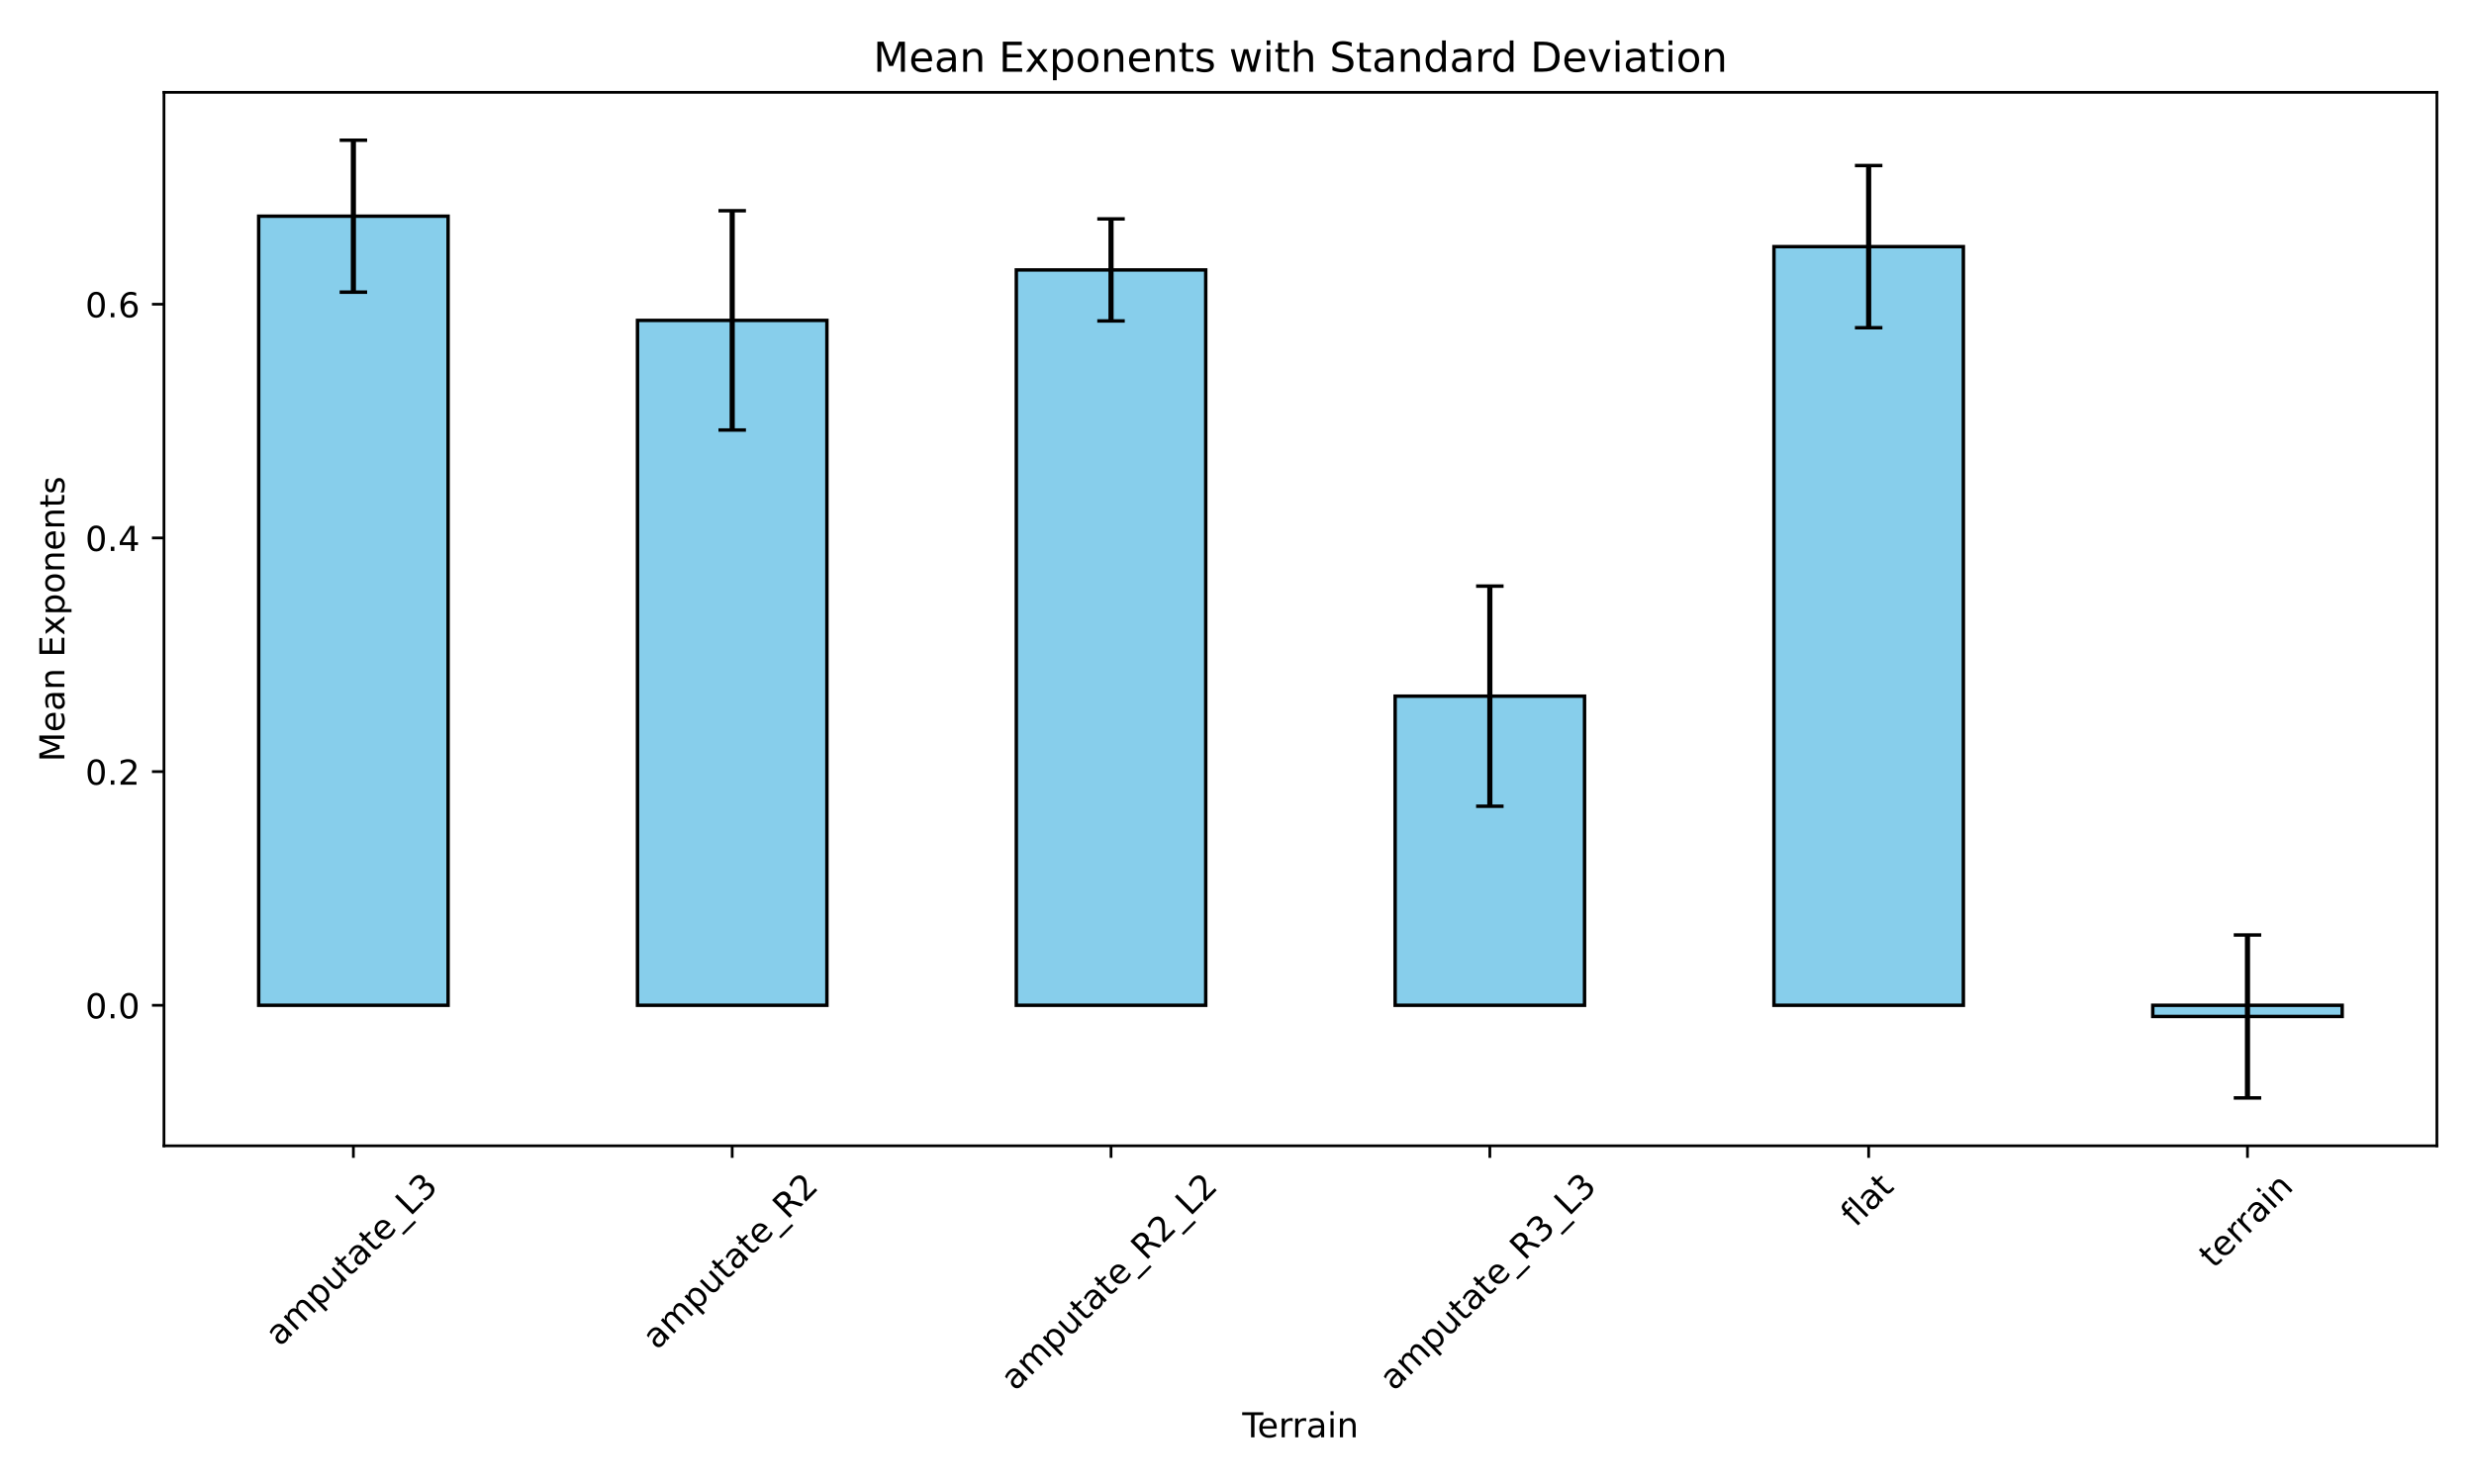
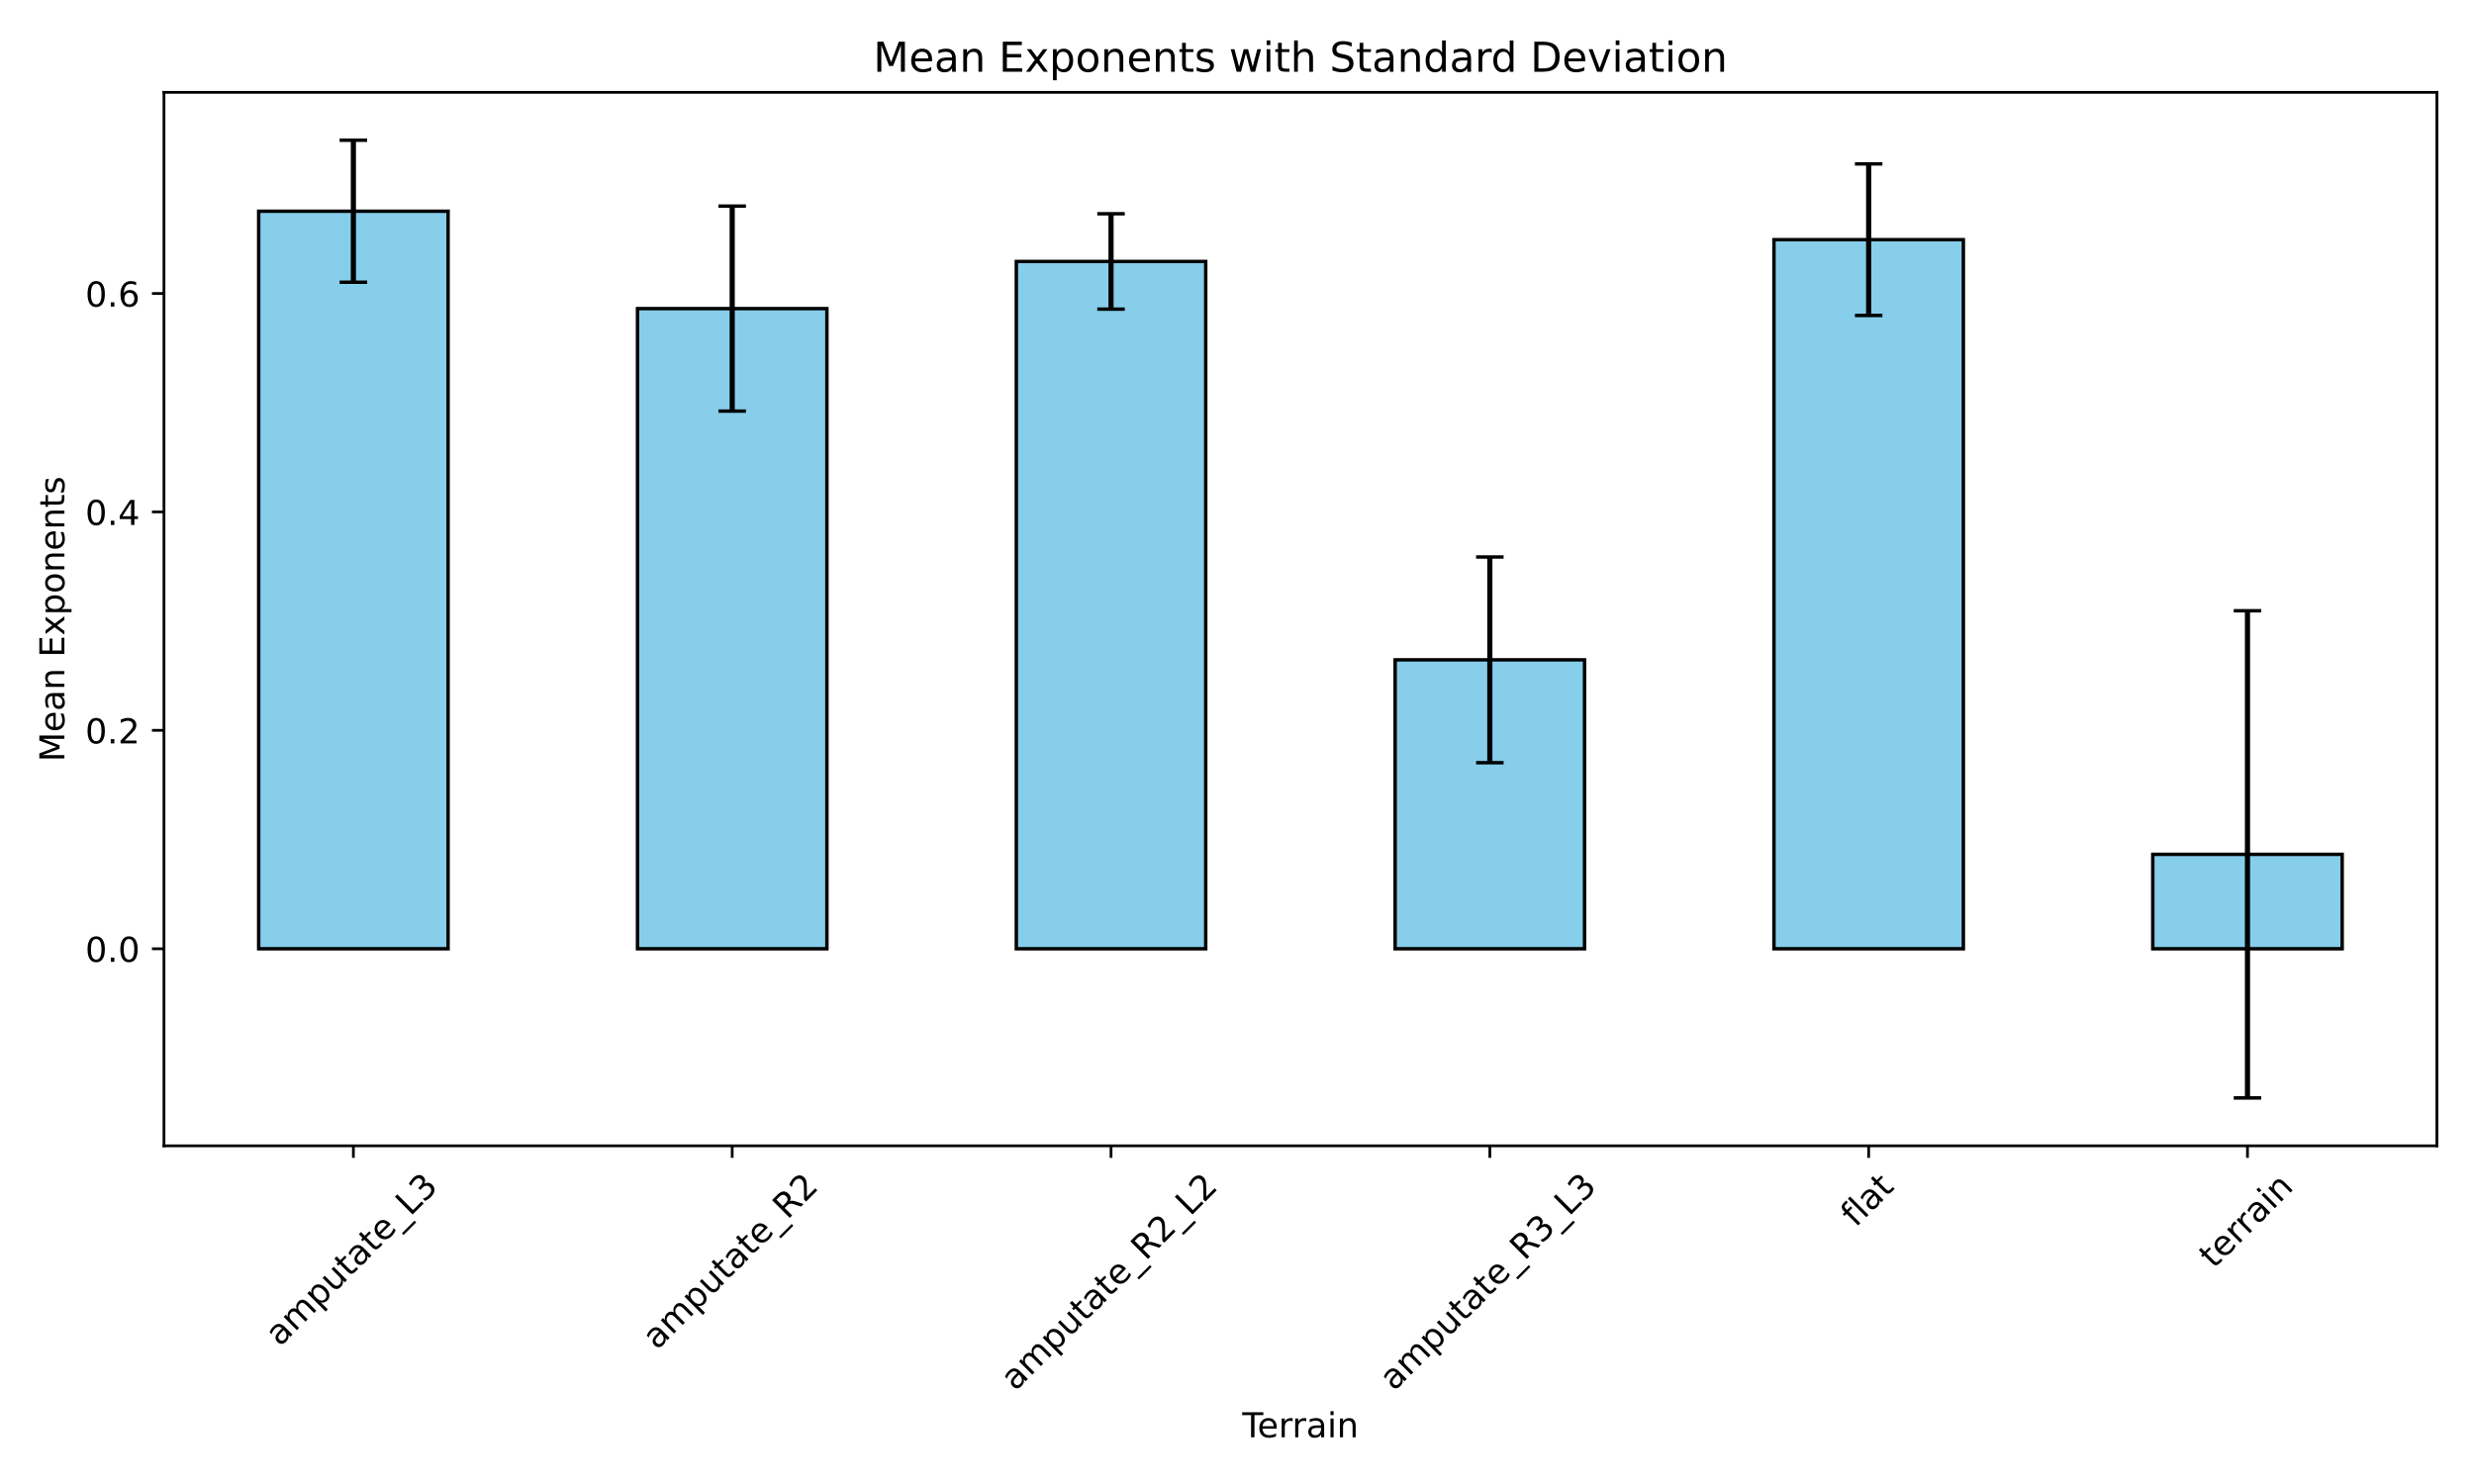
<svg xmlns="http://www.w3.org/2000/svg" xmlns:xlink="http://www.w3.org/1999/xlink" width="720pt" height="432pt" viewBox="0 0 720 432" version="1.1">
  <defs>
    <style type="text/css">*{stroke-linejoin: round; stroke-linecap: butt}</style>
  </defs>
  <g id="figure_1">
    <g id="patch_1">
      <path d="M 0 432  L 720 432  L 720 0  L 0 0  z " style="fill: #ffffff" />
    </g>
    <g id="axes_1">
      <g id="patch_2">
        <path d="M 47.72 333.553  L 709.2 333.553  L 709.2 26.88  L 47.72 26.88  z " style="fill: #ffffff" />
      </g>
      <g id="patch_3">
-         <path d="M 75.282 292.645  L 130.405 292.645  L 130.405 62.933  L 75.282 62.933  z " clip-path="url(#p556707ac8a)" style="fill: #87ceeb; stroke: #000000; stroke-linejoin: miter" />
+         <path d="M 75.282 276.189  L 130.405 276.189  L 130.405 61.488  L 75.282 61.488  z " clip-path="url(#p161a27074f)" style="fill: #87ceeb; stroke: #000000; stroke-linejoin: miter" />
      </g>
      <g id="patch_4">
-         <path d="M 185.528 292.645  L 240.652 292.645  L 240.652 93.266  L 185.528 93.266  z " clip-path="url(#p556707ac8a)" style="fill: #87ceeb; stroke: #000000; stroke-linejoin: miter" />
+         <path d="M 185.528 276.189  L 240.652 276.189  L 240.652 89.838  L 185.528 89.838  z " clip-path="url(#p161a27074f)" style="fill: #87ceeb; stroke: #000000; stroke-linejoin: miter" />
      </g>
      <g id="patch_5">
-         <path d="M 295.775 292.645  L 350.898 292.645  L 350.898 78.581  L 295.775 78.581  z " clip-path="url(#p556707ac8a)" style="fill: #87ceeb; stroke: #000000; stroke-linejoin: miter" />
+         <path d="M 295.775 276.189  L 350.898 276.189  L 350.898 76.113  L 295.775 76.113  z " clip-path="url(#p161a27074f)" style="fill: #87ceeb; stroke: #000000; stroke-linejoin: miter" />
      </g>
      <g id="patch_6">
-         <path d="M 406.022 292.645  L 461.145 292.645  L 461.145 202.658  L 406.022 202.658  z " clip-path="url(#p556707ac8a)" style="fill: #87ceeb; stroke: #000000; stroke-linejoin: miter" />
+         <path d="M 406.022 276.189  L 461.145 276.189  L 461.145 192.082  L 406.022 192.082  z " clip-path="url(#p161a27074f)" style="fill: #87ceeb; stroke: #000000; stroke-linejoin: miter" />
      </g>
      <g id="patch_7">
-         <path d="M 516.268 292.645  L 571.392 292.645  L 571.392 71.796  L 516.268 71.796  z " clip-path="url(#p556707ac8a)" style="fill: #87ceeb; stroke: #000000; stroke-linejoin: miter" />
+         <path d="M 516.268 276.189  L 571.392 276.189  L 571.392 69.772  L 516.268 69.772  z " clip-path="url(#p161a27074f)" style="fill: #87ceeb; stroke: #000000; stroke-linejoin: miter" />
      </g>
      <g id="patch_8">
-         <path d="M 626.515 292.645  L 681.638 292.645  L 681.638 295.9  L 626.515 295.9  z " clip-path="url(#p556707ac8a)" style="fill: #87ceeb; stroke: #000000; stroke-linejoin: miter" />
+         <path d="M 626.515 276.189  L 681.638 276.189  L 681.638 248.703  L 626.515 248.703  z " clip-path="url(#p161a27074f)" style="fill: #87ceeb; stroke: #000000; stroke-linejoin: miter" />
      </g>
      <g id="matplotlib.axis_1">
        <g id="xtick_1">
          <g id="line2d_1">
            <defs>
-               <path id="m018077b181" d="M 0 0  L 0 3.5  " style="stroke: #000000; stroke-width: 0.8" />
+               <path id="m2e319ad84c" d="M 0 0  L 0 3.5  " style="stroke: #000000; stroke-width: 0.8" />
            </defs>
            <g>
-               <use xlink:href="#m018077b181" x="102.843" y="333.553" style="stroke: #000000; stroke-width: 0.8" />
+               <use xlink:href="#m2e319ad84c" x="102.843" y="333.553" style="stroke: #000000; stroke-width: 0.8" />
            </g>
          </g>
          <g id="text_1">
            <g transform="translate(81.43678 392.195) rotate(-45) scale(0.1 -0.1)">
              <defs>
                <path id="DejaVuSans-61" d="M 2194 1759  Q 1497 1759 1228 1600  Q 959 1441 959 1056  Q 959 750 1161 570  Q 1363 391 1709 391  Q 2188 391 2477 730  Q 2766 1069 2766 1631  L 2766 1759  L 2194 1759  z M 3341 1997  L 3341 0  L 2766 0  L 2766 531  Q 2569 213 2275 61  Q 1981 -91 1556 -91  Q 1019 -91 701 211  Q 384 513 384 1019  Q 384 1609 779 1909  Q 1175 2209 1959 2209  L 2766 2209  L 2766 2266  Q 2766 2663 2505 2880  Q 2244 3097 1772 3097  Q 1472 3097 1187 3025  Q 903 2953 641 2809  L 641 3341  Q 956 3463 1253 3523  Q 1550 3584 1831 3584  Q 2591 3584 2966 3190  Q 3341 2797 3341 1997  z " transform="scale(0.015625)" />
                <path id="DejaVuSans-6d" d="M 3328 2828  Q 3544 3216 3844 3400  Q 4144 3584 4550 3584  Q 5097 3584 5394 3201  Q 5691 2819 5691 2113  L 5691 0  L 5113 0  L 5113 2094  Q 5113 2597 4934 2840  Q 4756 3084 4391 3084  Q 3944 3084 3684 2787  Q 3425 2491 3425 1978  L 3425 0  L 2847 0  L 2847 2094  Q 2847 2600 2669 2842  Q 2491 3084 2119 3084  Q 1678 3084 1418 2786  Q 1159 2488 1159 1978  L 1159 0  L 581 0  L 581 3500  L 1159 3500  L 1159 2956  Q 1356 3278 1631 3431  Q 1906 3584 2284 3584  Q 2666 3584 2933 3390  Q 3200 3197 3328 2828  z " transform="scale(0.015625)" />
                <path id="DejaVuSans-70" d="M 1159 525  L 1159 -1331  L 581 -1331  L 581 3500  L 1159 3500  L 1159 2969  Q 1341 3281 1617 3432  Q 1894 3584 2278 3584  Q 2916 3584 3314 3078  Q 3713 2572 3713 1747  Q 3713 922 3314 415  Q 2916 -91 2278 -91  Q 1894 -91 1617 61  Q 1341 213 1159 525  z M 3116 1747  Q 3116 2381 2855 2742  Q 2594 3103 2138 3103  Q 1681 3103 1420 2742  Q 1159 2381 1159 1747  Q 1159 1113 1420 752  Q 1681 391 2138 391  Q 2594 391 2855 752  Q 3116 1113 3116 1747  z " transform="scale(0.015625)" />
                <path id="DejaVuSans-75" d="M 544 1381  L 544 3500  L 1119 3500  L 1119 1403  Q 1119 906 1312 657  Q 1506 409 1894 409  Q 2359 409 2629 706  Q 2900 1003 2900 1516  L 2900 3500  L 3475 3500  L 3475 0  L 2900 0  L 2900 538  Q 2691 219 2414 64  Q 2138 -91 1772 -91  Q 1169 -91 856 284  Q 544 659 544 1381  z M 1991 3584  L 1991 3584  z " transform="scale(0.015625)" />
                <path id="DejaVuSans-74" d="M 1172 4494  L 1172 3500  L 2356 3500  L 2356 3053  L 1172 3053  L 1172 1153  Q 1172 725 1289 603  Q 1406 481 1766 481  L 2356 481  L 2356 0  L 1766 0  Q 1100 0 847 248  Q 594 497 594 1153  L 594 3053  L 172 3053  L 172 3500  L 594 3500  L 594 4494  L 1172 4494  z " transform="scale(0.015625)" />
                <path id="DejaVuSans-65" d="M 3597 1894  L 3597 1613  L 953 1613  Q 991 1019 1311 708  Q 1631 397 2203 397  Q 2534 397 2845 478  Q 3156 559 3463 722  L 3463 178  Q 3153 47 2828 -22  Q 2503 -91 2169 -91  Q 1331 -91 842 396  Q 353 884 353 1716  Q 353 2575 817 3079  Q 1281 3584 2069 3584  Q 2775 3584 3186 3129  Q 3597 2675 3597 1894  z M 3022 2063  Q 3016 2534 2758 2815  Q 2500 3097 2075 3097  Q 1594 3097 1305 2825  Q 1016 2553 972 2059  L 3022 2063  z " transform="scale(0.015625)" />
                <path id="DejaVuSans-5f" d="M 3263 -1063  L 3263 -1509  L -63 -1509  L -63 -1063  L 3263 -1063  z " transform="scale(0.015625)" />
                <path id="DejaVuSans-4c" d="M 628 4666  L 1259 4666  L 1259 531  L 3531 531  L 3531 0  L 628 0  L 628 4666  z " transform="scale(0.015625)" />
                <path id="DejaVuSans-33" d="M 2597 2516  Q 3050 2419 3304 2112  Q 3559 1806 3559 1356  Q 3559 666 3084 287  Q 2609 -91 1734 -91  Q 1441 -91 1130 -33  Q 819 25 488 141  L 488 750  Q 750 597 1062 519  Q 1375 441 1716 441  Q 2309 441 2620 675  Q 2931 909 2931 1356  Q 2931 1769 2642 2001  Q 2353 2234 1838 2234  L 1294 2234  L 1294 2753  L 1863 2753  Q 2328 2753 2575 2939  Q 2822 3125 2822 3475  Q 2822 3834 2567 4026  Q 2313 4219 1838 4219  Q 1578 4219 1281 4162  Q 984 4106 628 3988  L 628 4550  Q 988 4650 1302 4700  Q 1616 4750 1894 4750  Q 2613 4750 3031 4423  Q 3450 4097 3450 3541  Q 3450 3153 3228 2886  Q 3006 2619 2597 2516  z " transform="scale(0.015625)" />
              </defs>
              <use xlink:href="#DejaVuSans-61" />
              <use xlink:href="#DejaVuSans-6d" x="61.279" />
              <use xlink:href="#DejaVuSans-70" x="158.691" />
              <use xlink:href="#DejaVuSans-75" x="222.168" />
              <use xlink:href="#DejaVuSans-74" x="285.547" />
              <use xlink:href="#DejaVuSans-61" x="324.756" />
              <use xlink:href="#DejaVuSans-74" x="386.035" />
              <use xlink:href="#DejaVuSans-65" x="425.244" />
              <use xlink:href="#DejaVuSans-5f" x="486.768" />
              <use xlink:href="#DejaVuSans-4c" x="536.768" />
              <use xlink:href="#DejaVuSans-33" x="592.48" />
            </g>
          </g>
        </g>
        <g id="xtick_2">
          <g id="line2d_2">
            <g>
-               <use xlink:href="#m018077b181" x="213.09" y="333.553" style="stroke: #000000; stroke-width: 0.8" />
+               <use xlink:href="#m2e319ad84c" x="213.09" y="333.553" style="stroke: #000000; stroke-width: 0.8" />
            </g>
          </g>
          <g id="text_2">
            <g transform="translate(191.1968 393.1683) rotate(-45) scale(0.1 -0.1)">
              <defs>
                <path id="DejaVuSans-52" d="M 2841 2188  Q 3044 2119 3236 1894  Q 3428 1669 3622 1275  L 4263 0  L 3584 0  L 2988 1197  Q 2756 1666 2539 1819  Q 2322 1972 1947 1972  L 1259 1972  L 1259 0  L 628 0  L 628 4666  L 2053 4666  Q 2853 4666 3247 4331  Q 3641 3997 3641 3322  Q 3641 2881 3436 2590  Q 3231 2300 2841 2188  z M 1259 4147  L 1259 2491  L 2053 2491  Q 2509 2491 2742 2702  Q 2975 2913 2975 3322  Q 2975 3731 2742 3939  Q 2509 4147 2053 4147  L 1259 4147  z " transform="scale(0.015625)" />
                <path id="DejaVuSans-32" d="M 1228 531  L 3431 531  L 3431 0  L 469 0  L 469 531  Q 828 903 1448 1529  Q 2069 2156 2228 2338  Q 2531 2678 2651 2914  Q 2772 3150 2772 3378  Q 2772 3750 2511 3984  Q 2250 4219 1831 4219  Q 1534 4219 1204 4116  Q 875 4013 500 3803  L 500 4441  Q 881 4594 1212 4672  Q 1544 4750 1819 4750  Q 2544 4750 2975 4387  Q 3406 4025 3406 3419  Q 3406 3131 3298 2873  Q 3191 2616 2906 2266  Q 2828 2175 2409 1742  Q 1991 1309 1228 531  z " transform="scale(0.015625)" />
              </defs>
              <use xlink:href="#DejaVuSans-61" />
              <use xlink:href="#DejaVuSans-6d" x="61.279" />
              <use xlink:href="#DejaVuSans-70" x="158.691" />
              <use xlink:href="#DejaVuSans-75" x="222.168" />
              <use xlink:href="#DejaVuSans-74" x="285.547" />
              <use xlink:href="#DejaVuSans-61" x="324.756" />
              <use xlink:href="#DejaVuSans-74" x="386.035" />
              <use xlink:href="#DejaVuSans-65" x="425.244" />
              <use xlink:href="#DejaVuSans-5f" x="486.768" />
              <use xlink:href="#DejaVuSans-52" x="536.768" />
              <use xlink:href="#DejaVuSans-32" x="606.25" />
            </g>
          </g>
        </g>
        <g id="xtick_3">
          <g id="line2d_3">
            <g>
-               <use xlink:href="#m018077b181" x="323.337" y="333.553" style="stroke: #000000; stroke-width: 0.8" />
+               <use xlink:href="#m2e319ad84c" x="323.337" y="333.553" style="stroke: #000000; stroke-width: 0.8" />
            </g>
          </g>
          <g id="text_3">
            <g transform="translate(295.4562 405.1428) rotate(-45) scale(0.1 -0.1)">
              <use xlink:href="#DejaVuSans-61" />
              <use xlink:href="#DejaVuSans-6d" x="61.279" />
              <use xlink:href="#DejaVuSans-70" x="158.691" />
              <use xlink:href="#DejaVuSans-75" x="222.168" />
              <use xlink:href="#DejaVuSans-74" x="285.547" />
              <use xlink:href="#DejaVuSans-61" x="324.756" />
              <use xlink:href="#DejaVuSans-74" x="386.035" />
              <use xlink:href="#DejaVuSans-65" x="425.244" />
              <use xlink:href="#DejaVuSans-5f" x="486.768" />
              <use xlink:href="#DejaVuSans-52" x="536.768" />
              <use xlink:href="#DejaVuSans-32" x="606.25" />
              <use xlink:href="#DejaVuSans-5f" x="669.873" />
              <use xlink:href="#DejaVuSans-4c" x="719.873" />
              <use xlink:href="#DejaVuSans-32" x="775.586" />
            </g>
          </g>
        </g>
        <g id="xtick_4">
          <g id="line2d_4">
            <g>
-               <use xlink:href="#m018077b181" x="433.583" y="333.553" style="stroke: #000000; stroke-width: 0.8" />
+               <use xlink:href="#m2e319ad84c" x="433.583" y="333.553" style="stroke: #000000; stroke-width: 0.8" />
            </g>
          </g>
          <g id="text_4">
            <g transform="translate(405.7029 405.1428) rotate(-45) scale(0.1 -0.1)">
              <use xlink:href="#DejaVuSans-61" />
              <use xlink:href="#DejaVuSans-6d" x="61.279" />
              <use xlink:href="#DejaVuSans-70" x="158.691" />
              <use xlink:href="#DejaVuSans-75" x="222.168" />
              <use xlink:href="#DejaVuSans-74" x="285.547" />
              <use xlink:href="#DejaVuSans-61" x="324.756" />
              <use xlink:href="#DejaVuSans-74" x="386.035" />
              <use xlink:href="#DejaVuSans-65" x="425.244" />
              <use xlink:href="#DejaVuSans-5f" x="486.768" />
              <use xlink:href="#DejaVuSans-52" x="536.768" />
              <use xlink:href="#DejaVuSans-33" x="606.25" />
              <use xlink:href="#DejaVuSans-5f" x="669.873" />
              <use xlink:href="#DejaVuSans-4c" x="719.873" />
              <use xlink:href="#DejaVuSans-33" x="775.586" />
            </g>
          </g>
        </g>
        <g id="xtick_5">
          <g id="line2d_5">
            <g>
-               <use xlink:href="#m018077b181" x="543.83" y="333.553" style="stroke: #000000; stroke-width: 0.8" />
+               <use xlink:href="#m2e319ad84c" x="543.83" y="333.553" style="stroke: #000000; stroke-width: 0.8" />
            </g>
          </g>
          <g id="text_5">
            <g transform="translate(540.0017 357.4849) rotate(-45) scale(0.1 -0.1)">
              <defs>
                <path id="DejaVuSans-66" d="M 2375 4863  L 2375 4384  L 1825 4384  Q 1516 4384 1395 4259  Q 1275 4134 1275 3809  L 1275 3500  L 2222 3500  L 2222 3053  L 1275 3053  L 1275 0  L 697 0  L 697 3053  L 147 3053  L 147 3500  L 697 3500  L 697 3744  Q 697 4328 969 4595  Q 1241 4863 1831 4863  L 2375 4863  z " transform="scale(0.015625)" />
                <path id="DejaVuSans-6c" d="M 603 4863  L 1178 4863  L 1178 0  L 603 0  L 603 4863  z " transform="scale(0.015625)" />
              </defs>
              <use xlink:href="#DejaVuSans-66" />
              <use xlink:href="#DejaVuSans-6c" x="35.205" />
              <use xlink:href="#DejaVuSans-61" x="62.988" />
              <use xlink:href="#DejaVuSans-74" x="124.268" />
            </g>
          </g>
        </g>
        <g id="xtick_6">
          <g id="line2d_6">
            <g>
-               <use xlink:href="#m018077b181" x="654.077" y="333.553" style="stroke: #000000; stroke-width: 0.8" />
+               <use xlink:href="#m2e319ad84c" x="654.077" y="333.553" style="stroke: #000000; stroke-width: 0.8" />
            </g>
          </g>
          <g id="text_6">
            <g transform="translate(644.2319 369.5178) rotate(-45) scale(0.1 -0.1)">
              <defs>
                <path id="DejaVuSans-72" d="M 2631 2963  Q 2534 3019 2420 3045  Q 2306 3072 2169 3072  Q 1681 3072 1420 2755  Q 1159 2438 1159 1844  L 1159 0  L 581 0  L 581 3500  L 1159 3500  L 1159 2956  Q 1341 3275 1631 3429  Q 1922 3584 2338 3584  Q 2397 3584 2469 3576  Q 2541 3569 2628 3553  L 2631 2963  z " transform="scale(0.015625)" />
                <path id="DejaVuSans-69" d="M 603 3500  L 1178 3500  L 1178 0  L 603 0  L 603 3500  z M 603 4863  L 1178 4863  L 1178 4134  L 603 4134  L 603 4863  z " transform="scale(0.015625)" />
                <path id="DejaVuSans-6e" d="M 3513 2113  L 3513 0  L 2938 0  L 2938 2094  Q 2938 2591 2744 2837  Q 2550 3084 2163 3084  Q 1697 3084 1428 2787  Q 1159 2491 1159 1978  L 1159 0  L 581 0  L 581 3500  L 1159 3500  L 1159 2956  Q 1366 3272 1645 3428  Q 1925 3584 2291 3584  Q 2894 3584 3203 3211  Q 3513 2838 3513 2113  z " transform="scale(0.015625)" />
              </defs>
              <use xlink:href="#DejaVuSans-74" />
              <use xlink:href="#DejaVuSans-65" x="39.209" />
              <use xlink:href="#DejaVuSans-72" x="100.732" />
              <use xlink:href="#DejaVuSans-72" x="140.096" />
              <use xlink:href="#DejaVuSans-61" x="181.209" />
              <use xlink:href="#DejaVuSans-69" x="242.488" />
              <use xlink:href="#DejaVuSans-6e" x="270.271" />
            </g>
          </g>
        </g>
        <g id="text_7">
          <g transform="translate(361.5342 418.4084) scale(0.1 -0.1)">
            <defs>
              <path id="DejaVuSans-54" d="M -19 4666  L 3928 4666  L 3928 4134  L 2272 4134  L 2272 0  L 1638 0  L 1638 4134  L -19 4134  L -19 4666  z " transform="scale(0.015625)" />
            </defs>
            <use xlink:href="#DejaVuSans-54" />
            <use xlink:href="#DejaVuSans-65" x="44.084" />
            <use xlink:href="#DejaVuSans-72" x="105.607" />
            <use xlink:href="#DejaVuSans-72" x="144.971" />
            <use xlink:href="#DejaVuSans-61" x="186.084" />
            <use xlink:href="#DejaVuSans-69" x="247.363" />
            <use xlink:href="#DejaVuSans-6e" x="275.146" />
          </g>
        </g>
      </g>
      <g id="matplotlib.axis_2">
        <g id="ytick_1">
          <g id="line2d_7">
            <defs>
-               <path id="m2a088336fd" d="M 0 0  L -3.5 0  " style="stroke: #000000; stroke-width: 0.8" />
+               <path id="md97e0aff14" d="M 0 0  L -3.5 0  " style="stroke: #000000; stroke-width: 0.8" />
            </defs>
            <g>
-               <use xlink:href="#m2a088336fd" x="47.72" y="292.645" style="stroke: #000000; stroke-width: 0.8" />
+               <use xlink:href="#md97e0aff14" x="47.72" y="276.189" style="stroke: #000000; stroke-width: 0.8" />
            </g>
          </g>
          <g id="text_8">
-             <g transform="translate(24.81687 296.4446) scale(0.1 -0.1)">
+             <g transform="translate(24.81687 279.9881) scale(0.1 -0.1)">
              <defs>
                <path id="DejaVuSans-30" d="M 2034 4250  Q 1547 4250 1301 3770  Q 1056 3291 1056 2328  Q 1056 1369 1301 889  Q 1547 409 2034 409  Q 2525 409 2770 889  Q 3016 1369 3016 2328  Q 3016 3291 2770 3770  Q 2525 4250 2034 4250  z M 2034 4750  Q 2819 4750 3233 4129  Q 3647 3509 3647 2328  Q 3647 1150 3233 529  Q 2819 -91 2034 -91  Q 1250 -91 836 529  Q 422 1150 422 2328  Q 422 3509 836 4129  Q 1250 4750 2034 4750  z " transform="scale(0.015625)" />
                <path id="DejaVuSans-2e" d="M 684 794  L 1344 794  L 1344 0  L 684 0  L 684 794  z " transform="scale(0.015625)" />
              </defs>
              <use xlink:href="#DejaVuSans-30" />
              <use xlink:href="#DejaVuSans-2e" x="63.623" />
              <use xlink:href="#DejaVuSans-30" x="95.41" />
            </g>
          </g>
        </g>
        <g id="ytick_2">
          <g id="line2d_8">
            <g>
-               <use xlink:href="#m2a088336fd" x="47.72" y="224.617" style="stroke: #000000; stroke-width: 0.8" />
+               <use xlink:href="#md97e0aff14" x="47.72" y="212.606" style="stroke: #000000; stroke-width: 0.8" />
            </g>
          </g>
          <g id="text_9">
-             <g transform="translate(24.81687 228.4163) scale(0.1 -0.1)">
+             <g transform="translate(24.81687 216.4054) scale(0.1 -0.1)">
              <use xlink:href="#DejaVuSans-30" />
              <use xlink:href="#DejaVuSans-2e" x="63.623" />
              <use xlink:href="#DejaVuSans-32" x="95.41" />
            </g>
          </g>
        </g>
        <g id="ytick_3">
          <g id="line2d_9">
            <g>
-               <use xlink:href="#m2a088336fd" x="47.72" y="156.589" style="stroke: #000000; stroke-width: 0.8" />
+               <use xlink:href="#md97e0aff14" x="47.72" y="149.023" style="stroke: #000000; stroke-width: 0.8" />
            </g>
          </g>
          <g id="text_10">
-             <g transform="translate(24.81687 160.388) scale(0.1 -0.1)">
+             <g transform="translate(24.81687 152.8226) scale(0.1 -0.1)">
              <defs>
                <path id="DejaVuSans-34" d="M 2419 4116  L 825 1625  L 2419 1625  L 2419 4116  z M 2253 4666  L 3047 4666  L 3047 1625  L 3713 1625  L 3713 1100  L 3047 1100  L 3047 0  L 2419 0  L 2419 1100  L 313 1100  L 313 1709  L 2253 4666  z " transform="scale(0.015625)" />
              </defs>
              <use xlink:href="#DejaVuSans-30" />
              <use xlink:href="#DejaVuSans-2e" x="63.623" />
              <use xlink:href="#DejaVuSans-34" x="95.41" />
            </g>
          </g>
        </g>
        <g id="ytick_4">
          <g id="line2d_10">
            <g>
-               <use xlink:href="#m2a088336fd" x="47.72" y="88.56" style="stroke: #000000; stroke-width: 0.8" />
+               <use xlink:href="#md97e0aff14" x="47.72" y="85.441" style="stroke: #000000; stroke-width: 0.8" />
            </g>
          </g>
          <g id="text_11">
-             <g transform="translate(24.81687 92.35969) scale(0.1 -0.1)">
+             <g transform="translate(24.81687 89.23989) scale(0.1 -0.1)">
              <defs>
                <path id="DejaVuSans-36" d="M 2113 2584  Q 1688 2584 1439 2293  Q 1191 2003 1191 1497  Q 1191 994 1439 701  Q 1688 409 2113 409  Q 2538 409 2786 701  Q 3034 994 3034 1497  Q 3034 2003 2786 2293  Q 2538 2584 2113 2584  z M 3366 4563  L 3366 3988  Q 3128 4100 2886 4159  Q 2644 4219 2406 4219  Q 1781 4219 1451 3797  Q 1122 3375 1075 2522  Q 1259 2794 1537 2939  Q 1816 3084 2150 3084  Q 2853 3084 3261 2657  Q 3669 2231 3669 1497  Q 3669 778 3244 343  Q 2819 -91 2113 -91  Q 1303 -91 875 529  Q 447 1150 447 2328  Q 447 3434 972 4092  Q 1497 4750 2381 4750  Q 2619 4750 2861 4703  Q 3103 4656 3366 4563  z " transform="scale(0.015625)" />
              </defs>
              <use xlink:href="#DejaVuSans-30" />
              <use xlink:href="#DejaVuSans-2e" x="63.623" />
              <use xlink:href="#DejaVuSans-36" x="95.41" />
            </g>
          </g>
        </g>
        <g id="text_12">
          <g transform="translate(18.73719 221.7602) rotate(-90) scale(0.1 -0.1)">
            <defs>
              <path id="DejaVuSans-4d" d="M 628 4666  L 1569 4666  L 2759 1491  L 3956 4666  L 4897 4666  L 4897 0  L 4281 0  L 4281 4097  L 3078 897  L 2444 897  L 1241 4097  L 1241 0  L 628 0  L 628 4666  z " transform="scale(0.015625)" />
              <path id="DejaVuSans-20" transform="scale(0.015625)" />
              <path id="DejaVuSans-45" d="M 628 4666  L 3578 4666  L 3578 4134  L 1259 4134  L 1259 2753  L 3481 2753  L 3481 2222  L 1259 2222  L 1259 531  L 3634 531  L 3634 0  L 628 0  L 628 4666  z " transform="scale(0.015625)" />
              <path id="DejaVuSans-78" d="M 3513 3500  L 2247 1797  L 3578 0  L 2900 0  L 1881 1375  L 863 0  L 184 0  L 1544 1831  L 300 3500  L 978 3500  L 1906 2253  L 2834 3500  L 3513 3500  z " transform="scale(0.015625)" />
              <path id="DejaVuSans-6f" d="M 1959 3097  Q 1497 3097 1228 2736  Q 959 2375 959 1747  Q 959 1119 1226 758  Q 1494 397 1959 397  Q 2419 397 2687 759  Q 2956 1122 2956 1747  Q 2956 2369 2687 2733  Q 2419 3097 1959 3097  z M 1959 3584  Q 2709 3584 3137 3096  Q 3566 2609 3566 1747  Q 3566 888 3137 398  Q 2709 -91 1959 -91  Q 1206 -91 779 398  Q 353 888 353 1747  Q 353 2609 779 3096  Q 1206 3584 1959 3584  z " transform="scale(0.015625)" />
              <path id="DejaVuSans-73" d="M 2834 3397  L 2834 2853  Q 2591 2978 2328 3040  Q 2066 3103 1784 3103  Q 1356 3103 1142 2972  Q 928 2841 928 2578  Q 928 2378 1081 2264  Q 1234 2150 1697 2047  L 1894 2003  Q 2506 1872 2764 1633  Q 3022 1394 3022 966  Q 3022 478 2636 193  Q 2250 -91 1575 -91  Q 1294 -91 989 -36  Q 684 19 347 128  L 347 722  Q 666 556 975 473  Q 1284 391 1588 391  Q 1994 391 2212 530  Q 2431 669 2431 922  Q 2431 1156 2273 1281  Q 2116 1406 1581 1522  L 1381 1569  Q 847 1681 609 1914  Q 372 2147 372 2553  Q 372 3047 722 3315  Q 1072 3584 1716 3584  Q 2034 3584 2315 3537  Q 2597 3491 2834 3397  z " transform="scale(0.015625)" />
            </defs>
            <use xlink:href="#DejaVuSans-4d" />
            <use xlink:href="#DejaVuSans-65" x="86.279" />
            <use xlink:href="#DejaVuSans-61" x="147.803" />
            <use xlink:href="#DejaVuSans-6e" x="209.082" />
            <use xlink:href="#DejaVuSans-20" x="272.461" />
            <use xlink:href="#DejaVuSans-45" x="304.248" />
            <use xlink:href="#DejaVuSans-78" x="367.432" />
            <use xlink:href="#DejaVuSans-70" x="426.611" />
            <use xlink:href="#DejaVuSans-6f" x="490.088" />
            <use xlink:href="#DejaVuSans-6e" x="551.27" />
            <use xlink:href="#DejaVuSans-65" x="614.648" />
            <use xlink:href="#DejaVuSans-6e" x="676.172" />
            <use xlink:href="#DejaVuSans-74" x="739.551" />
            <use xlink:href="#DejaVuSans-73" x="778.76" />
          </g>
        </g>
      </g>
      <g id="LineCollection_1">
-         <path d="M 102.843 85.047  L 102.843 40.82  " clip-path="url(#p556707ac8a)" style="fill: none; stroke: #000000; stroke-width: 1.5" />
-         <path d="M 213.09 125.18  L 213.09 61.351  " clip-path="url(#p556707ac8a)" style="fill: none; stroke: #000000; stroke-width: 1.5" />
-         <path d="M 323.337 93.429  L 323.337 63.733  " clip-path="url(#p556707ac8a)" style="fill: none; stroke: #000000; stroke-width: 1.5" />
-         <path d="M 433.583 234.694  L 433.583 170.621  " clip-path="url(#p556707ac8a)" style="fill: none; stroke: #000000; stroke-width: 1.5" />
-         <path d="M 543.83 95.404  L 543.83 48.189  " clip-path="url(#p556707ac8a)" style="fill: none; stroke: #000000; stroke-width: 1.5" />
-         <path d="M 654.077 319.613  L 654.077 272.188  " clip-path="url(#p556707ac8a)" style="fill: none; stroke: #000000; stroke-width: 1.5" />
+         <path d="M 102.843 82.156  L 102.843 40.82  " clip-path="url(#p161a27074f)" style="fill: none; stroke: #000000; stroke-width: 1.5" />
+         <path d="M 213.09 119.667  L 213.09 60.009  " clip-path="url(#p161a27074f)" style="fill: none; stroke: #000000; stroke-width: 1.5" />
+         <path d="M 323.337 89.991  L 323.337 62.236  " clip-path="url(#p161a27074f)" style="fill: none; stroke: #000000; stroke-width: 1.5" />
+         <path d="M 433.583 222.025  L 433.583 162.138  " clip-path="url(#p161a27074f)" style="fill: none; stroke: #000000; stroke-width: 1.5" />
+         <path d="M 543.83 91.837  L 543.83 47.707  " clip-path="url(#p161a27074f)" style="fill: none; stroke: #000000; stroke-width: 1.5" />
+         <path d="M 654.077 319.613  L 654.077 177.793  " clip-path="url(#p161a27074f)" style="fill: none; stroke: #000000; stroke-width: 1.5" />
      </g>
      <g id="line2d_11">
        <defs>
-           <path id="m08543e8b1a" d="M 4 0  L -4 -0  " style="stroke: #000000" />
+           <path id="m905960362f" d="M 4 0  L -4 -0  " style="stroke: #000000" />
        </defs>
-         <g clip-path="url(#p556707ac8a)">
-           <use xlink:href="#m08543e8b1a" x="102.843" y="85.047" style="stroke: #000000" />
-           <use xlink:href="#m08543e8b1a" x="213.09" y="125.18" style="stroke: #000000" />
-           <use xlink:href="#m08543e8b1a" x="323.337" y="93.429" style="stroke: #000000" />
-           <use xlink:href="#m08543e8b1a" x="433.583" y="234.694" style="stroke: #000000" />
-           <use xlink:href="#m08543e8b1a" x="543.83" y="95.404" style="stroke: #000000" />
-           <use xlink:href="#m08543e8b1a" x="654.077" y="319.613" style="stroke: #000000" />
+         <g clip-path="url(#p161a27074f)">
+           <use xlink:href="#m905960362f" x="102.843" y="82.156" style="stroke: #000000" />
+           <use xlink:href="#m905960362f" x="213.09" y="119.667" style="stroke: #000000" />
+           <use xlink:href="#m905960362f" x="323.337" y="89.991" style="stroke: #000000" />
+           <use xlink:href="#m905960362f" x="433.583" y="222.025" style="stroke: #000000" />
+           <use xlink:href="#m905960362f" x="543.83" y="91.837" style="stroke: #000000" />
+           <use xlink:href="#m905960362f" x="654.077" y="319.613" style="stroke: #000000" />
        </g>
      </g>
      <g id="line2d_12">
-         <g clip-path="url(#p556707ac8a)">
-           <use xlink:href="#m08543e8b1a" x="102.843" y="40.82" style="stroke: #000000" />
-           <use xlink:href="#m08543e8b1a" x="213.09" y="61.351" style="stroke: #000000" />
-           <use xlink:href="#m08543e8b1a" x="323.337" y="63.733" style="stroke: #000000" />
-           <use xlink:href="#m08543e8b1a" x="433.583" y="170.621" style="stroke: #000000" />
-           <use xlink:href="#m08543e8b1a" x="543.83" y="48.189" style="stroke: #000000" />
-           <use xlink:href="#m08543e8b1a" x="654.077" y="272.188" style="stroke: #000000" />
+         <g clip-path="url(#p161a27074f)">
+           <use xlink:href="#m905960362f" x="102.843" y="40.82" style="stroke: #000000" />
+           <use xlink:href="#m905960362f" x="213.09" y="60.009" style="stroke: #000000" />
+           <use xlink:href="#m905960362f" x="323.337" y="62.236" style="stroke: #000000" />
+           <use xlink:href="#m905960362f" x="433.583" y="162.138" style="stroke: #000000" />
+           <use xlink:href="#m905960362f" x="543.83" y="47.707" style="stroke: #000000" />
+           <use xlink:href="#m905960362f" x="654.077" y="177.793" style="stroke: #000000" />
        </g>
      </g>
      <g id="patch_9">
        <path d="M 47.72 333.553  L 47.72 26.88  " style="fill: none; stroke: #000000; stroke-width: 0.8; stroke-linejoin: miter; stroke-linecap: square" />
      </g>
      <g id="patch_10">
        <path d="M 709.2 333.553  L 709.2 26.88  " style="fill: none; stroke: #000000; stroke-width: 0.8; stroke-linejoin: miter; stroke-linecap: square" />
      </g>
      <g id="patch_11">
        <path d="M 47.72 333.553  L 709.2 333.553  " style="fill: none; stroke: #000000; stroke-width: 0.8; stroke-linejoin: miter; stroke-linecap: square" />
      </g>
      <g id="patch_12">
        <path d="M 47.72 26.88  L 709.2 26.88  " style="fill: none; stroke: #000000; stroke-width: 0.8; stroke-linejoin: miter; stroke-linecap: square" />
      </g>
      <g id="text_13">
        <g transform="translate(254.1616 20.88) scale(0.12 -0.12)">
          <defs>
            <path id="DejaVuSans-77" d="M 269 3500  L 844 3500  L 1563 769  L 2278 3500  L 2956 3500  L 3675 769  L 4391 3500  L 4966 3500  L 4050 0  L 3372 0  L 2619 2869  L 1863 0  L 1184 0  L 269 3500  z " transform="scale(0.015625)" />
            <path id="DejaVuSans-68" d="M 3513 2113  L 3513 0  L 2938 0  L 2938 2094  Q 2938 2591 2744 2837  Q 2550 3084 2163 3084  Q 1697 3084 1428 2787  Q 1159 2491 1159 1978  L 1159 0  L 581 0  L 581 4863  L 1159 4863  L 1159 2956  Q 1366 3272 1645 3428  Q 1925 3584 2291 3584  Q 2894 3584 3203 3211  Q 3513 2838 3513 2113  z " transform="scale(0.015625)" />
            <path id="DejaVuSans-53" d="M 3425 4513  L 3425 3897  Q 3066 4069 2747 4153  Q 2428 4238 2131 4238  Q 1616 4238 1336 4038  Q 1056 3838 1056 3469  Q 1056 3159 1242 3001  Q 1428 2844 1947 2747  L 2328 2669  Q 3034 2534 3370 2195  Q 3706 1856 3706 1288  Q 3706 609 3251 259  Q 2797 -91 1919 -91  Q 1588 -91 1214 -16  Q 841 59 441 206  L 441 856  Q 825 641 1194 531  Q 1563 422 1919 422  Q 2459 422 2753 634  Q 3047 847 3047 1241  Q 3047 1584 2836 1778  Q 2625 1972 2144 2069  L 1759 2144  Q 1053 2284 737 2584  Q 422 2884 422 3419  Q 422 4038 858 4394  Q 1294 4750 2059 4750  Q 2388 4750 2728 4690  Q 3069 4631 3425 4513  z " transform="scale(0.015625)" />
            <path id="DejaVuSans-64" d="M 2906 2969  L 2906 4863  L 3481 4863  L 3481 0  L 2906 0  L 2906 525  Q 2725 213 2448 61  Q 2172 -91 1784 -91  Q 1150 -91 751 415  Q 353 922 353 1747  Q 353 2572 751 3078  Q 1150 3584 1784 3584  Q 2172 3584 2448 3432  Q 2725 3281 2906 2969  z M 947 1747  Q 947 1113 1208 752  Q 1469 391 1925 391  Q 2381 391 2643 752  Q 2906 1113 2906 1747  Q 2906 2381 2643 2742  Q 2381 3103 1925 3103  Q 1469 3103 1208 2742  Q 947 2381 947 1747  z " transform="scale(0.015625)" />
            <path id="DejaVuSans-44" d="M 1259 4147  L 1259 519  L 2022 519  Q 2988 519 3436 956  Q 3884 1394 3884 2338  Q 3884 3275 3436 3711  Q 2988 4147 2022 4147  L 1259 4147  z M 628 4666  L 1925 4666  Q 3281 4666 3915 4102  Q 4550 3538 4550 2338  Q 4550 1131 3912 565  Q 3275 0 1925 0  L 628 0  L 628 4666  z " transform="scale(0.015625)" />
            <path id="DejaVuSans-76" d="M 191 3500  L 800 3500  L 1894 563  L 2988 3500  L 3597 3500  L 2284 0  L 1503 0  L 191 3500  z " transform="scale(0.015625)" />
          </defs>
          <use xlink:href="#DejaVuSans-4d" />
          <use xlink:href="#DejaVuSans-65" x="86.279" />
          <use xlink:href="#DejaVuSans-61" x="147.803" />
          <use xlink:href="#DejaVuSans-6e" x="209.082" />
          <use xlink:href="#DejaVuSans-20" x="272.461" />
          <use xlink:href="#DejaVuSans-45" x="304.248" />
          <use xlink:href="#DejaVuSans-78" x="367.432" />
          <use xlink:href="#DejaVuSans-70" x="426.611" />
          <use xlink:href="#DejaVuSans-6f" x="490.088" />
          <use xlink:href="#DejaVuSans-6e" x="551.27" />
          <use xlink:href="#DejaVuSans-65" x="614.648" />
          <use xlink:href="#DejaVuSans-6e" x="676.172" />
          <use xlink:href="#DejaVuSans-74" x="739.551" />
          <use xlink:href="#DejaVuSans-73" x="778.76" />
          <use xlink:href="#DejaVuSans-20" x="830.859" />
          <use xlink:href="#DejaVuSans-77" x="862.646" />
          <use xlink:href="#DejaVuSans-69" x="944.434" />
          <use xlink:href="#DejaVuSans-74" x="972.217" />
          <use xlink:href="#DejaVuSans-68" x="1011.426" />
          <use xlink:href="#DejaVuSans-20" x="1074.805" />
          <use xlink:href="#DejaVuSans-53" x="1106.592" />
          <use xlink:href="#DejaVuSans-74" x="1170.068" />
          <use xlink:href="#DejaVuSans-61" x="1209.277" />
          <use xlink:href="#DejaVuSans-6e" x="1270.557" />
          <use xlink:href="#DejaVuSans-64" x="1333.936" />
          <use xlink:href="#DejaVuSans-61" x="1397.412" />
          <use xlink:href="#DejaVuSans-72" x="1458.691" />
          <use xlink:href="#DejaVuSans-64" x="1498.055" />
          <use xlink:href="#DejaVuSans-20" x="1561.531" />
          <use xlink:href="#DejaVuSans-44" x="1593.318" />
          <use xlink:href="#DejaVuSans-65" x="1670.32" />
          <use xlink:href="#DejaVuSans-76" x="1731.844" />
          <use xlink:href="#DejaVuSans-69" x="1791.023" />
          <use xlink:href="#DejaVuSans-61" x="1818.807" />
          <use xlink:href="#DejaVuSans-74" x="1880.086" />
          <use xlink:href="#DejaVuSans-69" x="1919.295" />
          <use xlink:href="#DejaVuSans-6f" x="1947.078" />
          <use xlink:href="#DejaVuSans-6e" x="2008.26" />
        </g>
      </g>
    </g>
  </g>
  <defs>
-     <clipPath id="p556707ac8a">
+     <clipPath id="p161a27074f">
      <rect x="47.72" y="26.88" width="661.48" height="306.673" />
    </clipPath>
  </defs>
</svg>
